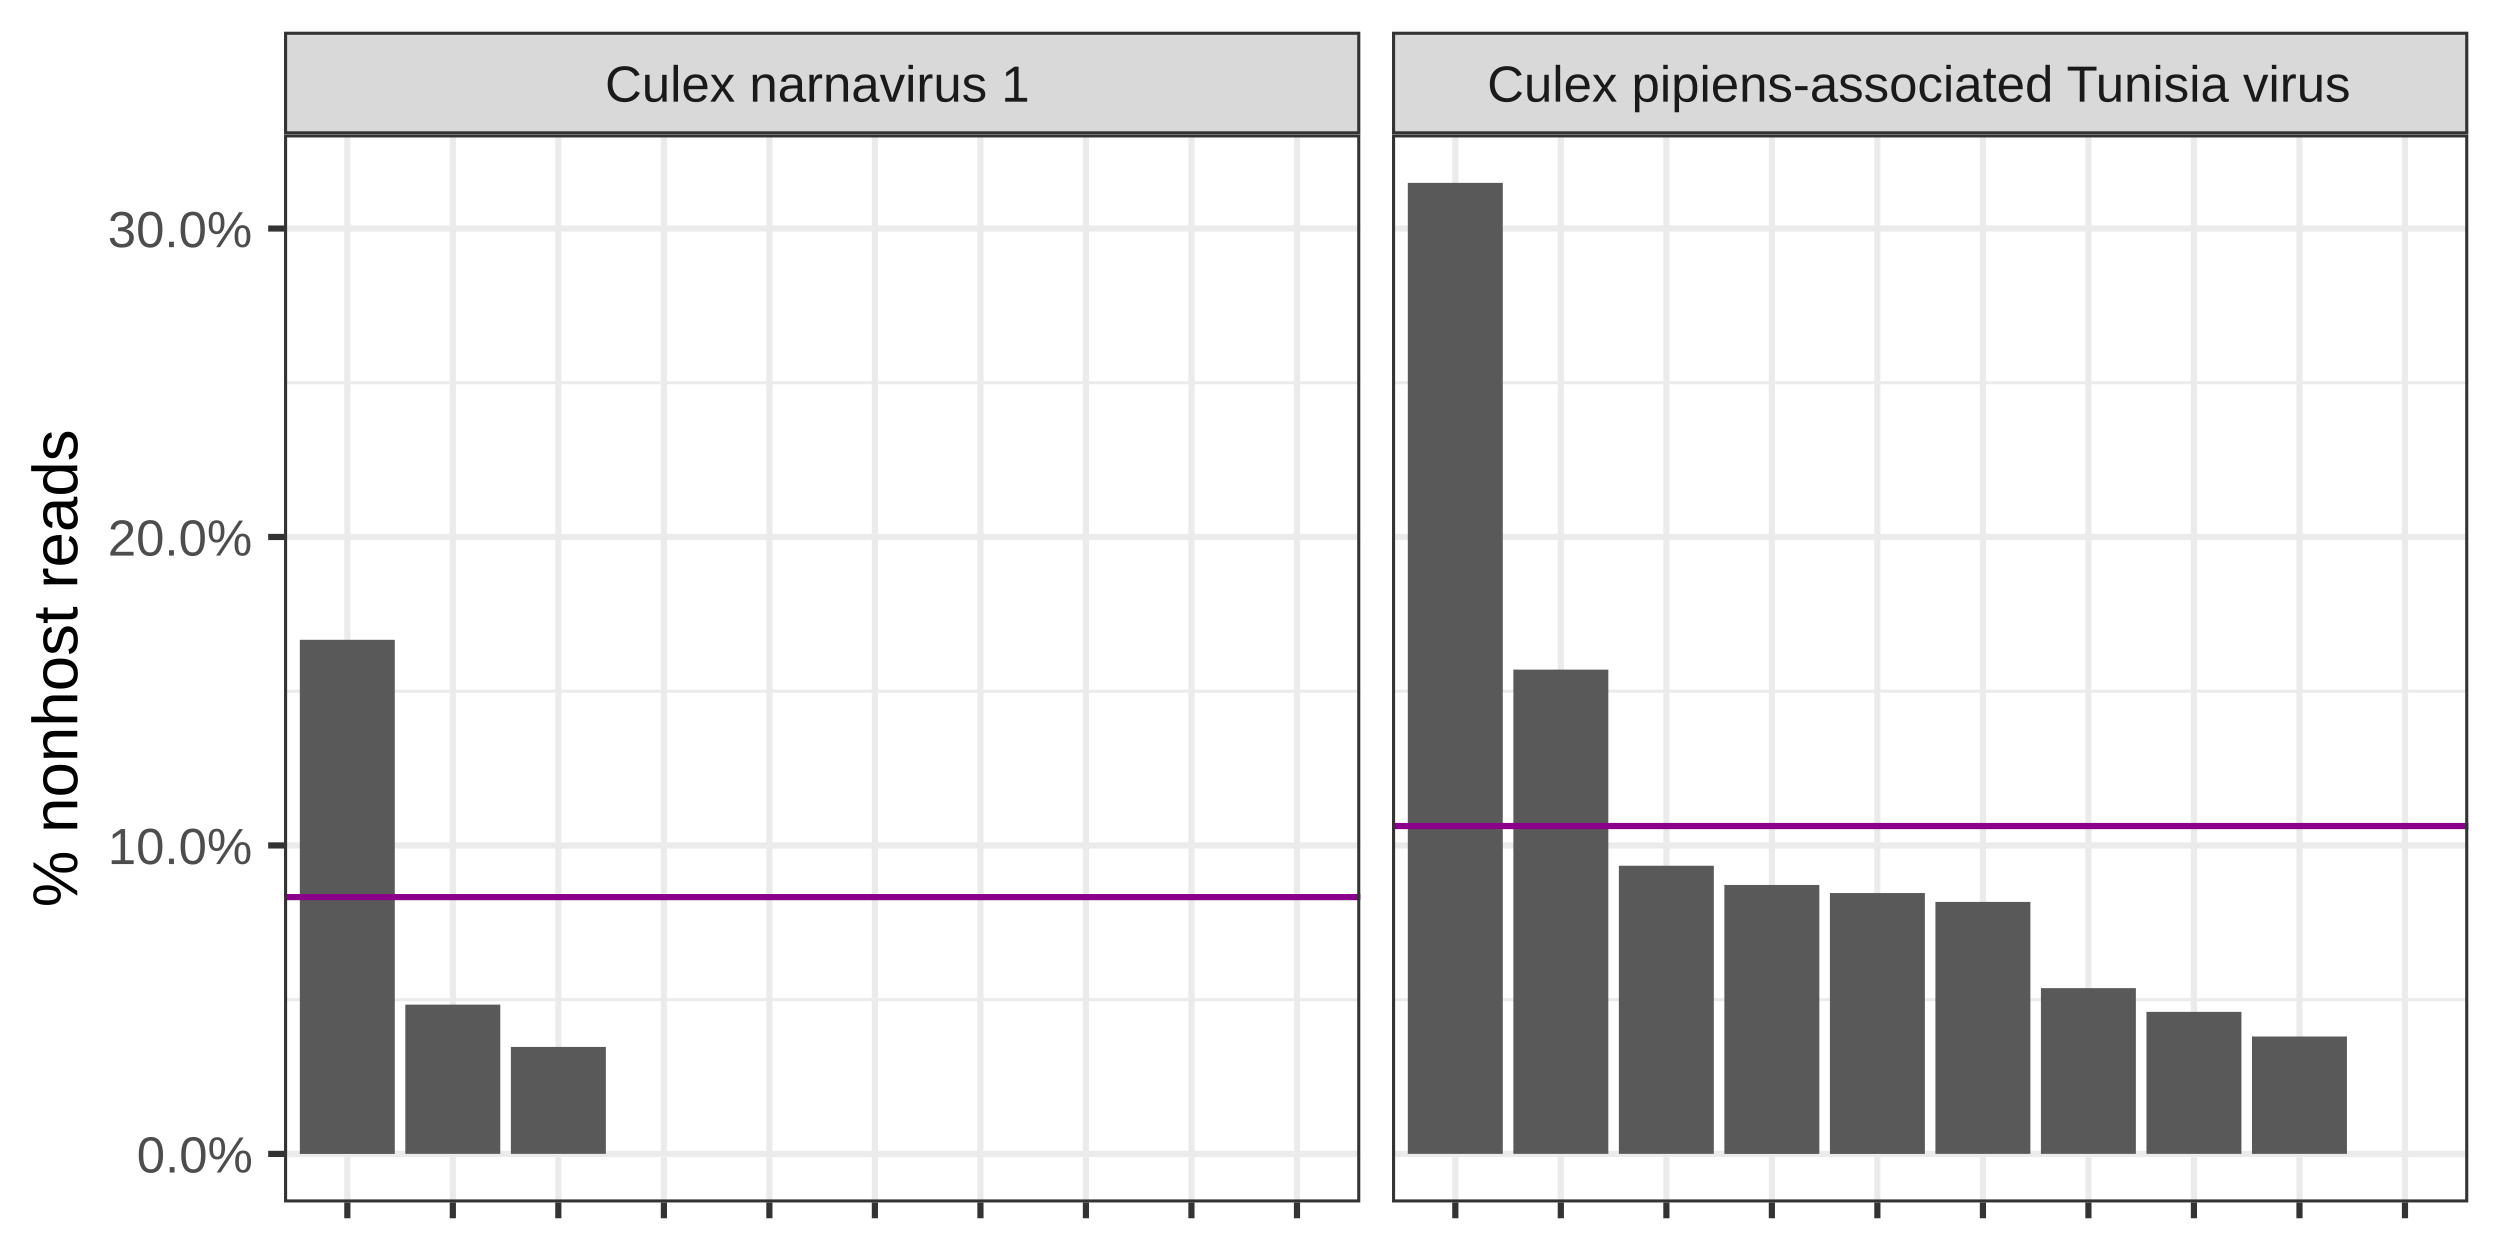
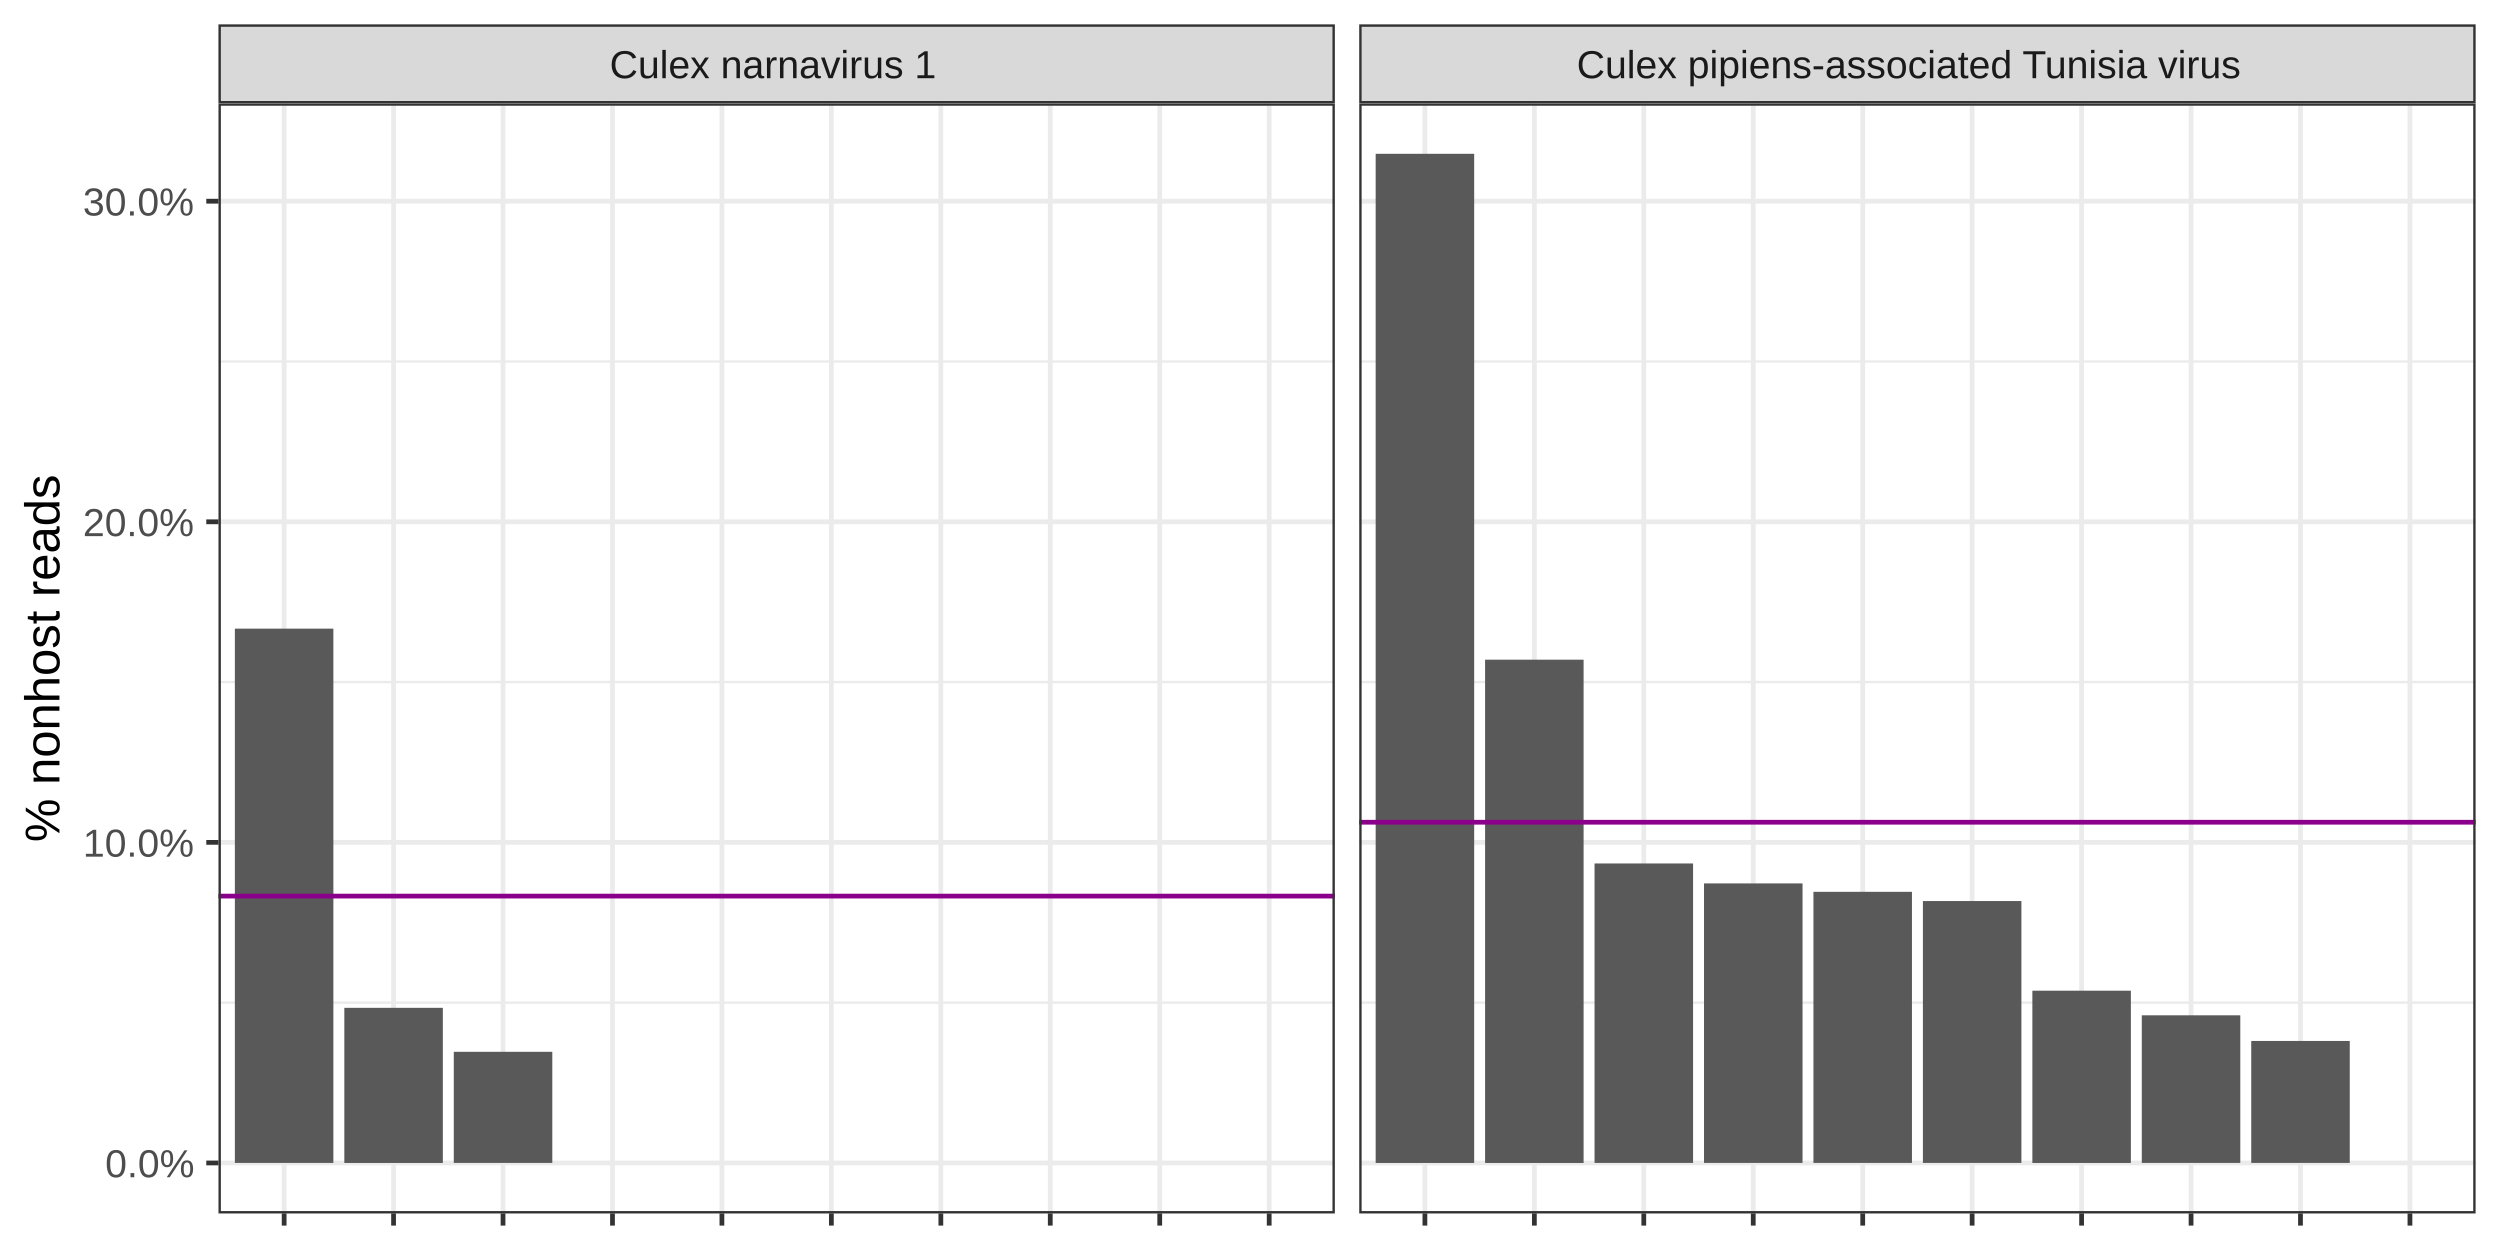
- <svg xmlns="http://www.w3.org/2000/svg" viewBox="0 0 432.00 216.00">
+ <svg xmlns="http://www.w3.org/2000/svg" viewBox="0 0 561.60 280.80">
  <defs>
    <style type="text/css">
    line, polyline, polygon, path, rect, circle {
      fill: none;
      stroke: #000000;
      stroke-linecap: round;
      stroke-linejoin: round;
      stroke-miterlimit: 10.00;
    }
  </style>
  </defs>
  <rect width="100%" height="100%" style="stroke: none; fill: #FFFFFF;" />
-   <rect x="0.00" y="0.00" width="432.00" height="216.00" style="stroke-width: 1.07; stroke: #FFFFFF; fill: #FFFFFF;" />
+   <rect x="0.00" y="0.00" width="561.60" height="280.80" style="stroke-width: 1.07; stroke: #FFFFFF; fill: #FFFFFF;" />
  <defs>
-     <clipPath id="cpNDkuMDh8MjM1LjA2fDIwNy43OHwyMy4yMg==">
-       <rect x="49.08" y="23.22" width="185.98" height="184.57" />
+     <clipPath id="cpNDkuMDh8Mjk5Ljg2fDI3Mi41OHwyMy4yMg==">
+       <rect x="49.08" y="23.22" width="250.78" height="249.37" />
    </clipPath>
  </defs>
-   <rect x="49.08" y="23.22" width="185.98" height="184.57" style="stroke-width: 1.07; stroke: none; fill: #FFFFFF;" clip-path="url(#cpNDkuMDh8MjM1LjA2fDIwNy43OHwyMy4yMg==)" />
-   <polyline points="49.08,172.74 235.06,172.74 " style="stroke-width: 0.53; stroke: #EBEBEB; stroke-linecap: butt;" clip-path="url(#cpNDkuMDh8MjM1LjA2fDIwNy43OHwyMy4yMg==)" />
-   <polyline points="49.08,119.44 235.06,119.44 " style="stroke-width: 0.53; stroke: #EBEBEB; stroke-linecap: butt;" clip-path="url(#cpNDkuMDh8MjM1LjA2fDIwNy43OHwyMy4yMg==)" />
-   <polyline points="49.08,66.14 235.06,66.14 " style="stroke-width: 0.53; stroke: #EBEBEB; stroke-linecap: butt;" clip-path="url(#cpNDkuMDh8MjM1LjA2fDIwNy43OHwyMy4yMg==)" />
-   <polyline points="49.08,199.39 235.06,199.39 " style="stroke-width: 1.07; stroke: #EBEBEB; stroke-linecap: butt;" clip-path="url(#cpNDkuMDh8MjM1LjA2fDIwNy43OHwyMy4yMg==)" />
-   <polyline points="49.08,146.09 235.06,146.09 " style="stroke-width: 1.07; stroke: #EBEBEB; stroke-linecap: butt;" clip-path="url(#cpNDkuMDh8MjM1LjA2fDIwNy43OHwyMy4yMg==)" />
-   <polyline points="49.08,92.79 235.06,92.79 " style="stroke-width: 1.07; stroke: #EBEBEB; stroke-linecap: butt;" clip-path="url(#cpNDkuMDh8MjM1LjA2fDIwNy43OHwyMy4yMg==)" />
-   <polyline points="49.08,39.49 235.06,39.49 " style="stroke-width: 1.07; stroke: #EBEBEB; stroke-linecap: butt;" clip-path="url(#cpNDkuMDh8MjM1LjA2fDIwNy43OHwyMy4yMg==)" />
-   <polyline points="60.02,207.78 60.02,23.22 " style="stroke-width: 1.07; stroke: #EBEBEB; stroke-linecap: butt;" clip-path="url(#cpNDkuMDh8MjM1LjA2fDIwNy43OHwyMy4yMg==)" />
-   <polyline points="78.25,207.78 78.25,23.22 " style="stroke-width: 1.07; stroke: #EBEBEB; stroke-linecap: butt;" clip-path="url(#cpNDkuMDh8MjM1LjA2fDIwNy43OHwyMy4yMg==)" />
-   <polyline points="96.48,207.78 96.48,23.22 " style="stroke-width: 1.07; stroke: #EBEBEB; stroke-linecap: butt;" clip-path="url(#cpNDkuMDh8MjM1LjA2fDIwNy43OHwyMy4yMg==)" />
-   <polyline points="114.72,207.78 114.72,23.22 " style="stroke-width: 1.07; stroke: #EBEBEB; stroke-linecap: butt;" clip-path="url(#cpNDkuMDh8MjM1LjA2fDIwNy43OHwyMy4yMg==)" />
-   <polyline points="132.95,207.78 132.95,23.22 " style="stroke-width: 1.07; stroke: #EBEBEB; stroke-linecap: butt;" clip-path="url(#cpNDkuMDh8MjM1LjA2fDIwNy43OHwyMy4yMg==)" />
-   <polyline points="151.18,207.78 151.18,23.22 " style="stroke-width: 1.07; stroke: #EBEBEB; stroke-linecap: butt;" clip-path="url(#cpNDkuMDh8MjM1LjA2fDIwNy43OHwyMy4yMg==)" />
-   <polyline points="169.42,207.78 169.42,23.22 " style="stroke-width: 1.07; stroke: #EBEBEB; stroke-linecap: butt;" clip-path="url(#cpNDkuMDh8MjM1LjA2fDIwNy43OHwyMy4yMg==)" />
-   <polyline points="187.65,207.78 187.65,23.22 " style="stroke-width: 1.07; stroke: #EBEBEB; stroke-linecap: butt;" clip-path="url(#cpNDkuMDh8MjM1LjA2fDIwNy43OHwyMy4yMg==)" />
-   <polyline points="205.88,207.78 205.88,23.22 " style="stroke-width: 1.07; stroke: #EBEBEB; stroke-linecap: butt;" clip-path="url(#cpNDkuMDh8MjM1LjA2fDIwNy43OHwyMy4yMg==)" />
-   <polyline points="224.12,207.78 224.12,23.22 " style="stroke-width: 1.07; stroke: #EBEBEB; stroke-linecap: butt;" clip-path="url(#cpNDkuMDh8MjM1LjA2fDIwNy43OHwyMy4yMg==)" />
-   <rect x="51.81" y="110.56" width="16.41" height="88.84" style="stroke-width: 1.07; stroke: none; stroke-linecap: butt; fill: #595959;" clip-path="url(#cpNDkuMDh8MjM1LjA2fDIwNy43OHwyMy4yMg==)" />
-   <rect x="70.04" y="173.60" width="16.41" height="25.79" style="stroke-width: 1.07; stroke: none; stroke-linecap: butt; fill: #595959;" clip-path="url(#cpNDkuMDh8MjM1LjA2fDIwNy43OHwyMy4yMg==)" />
-   <rect x="88.28" y="180.91" width="16.41" height="18.48" style="stroke-width: 1.07; stroke: none; stroke-linecap: butt; fill: #595959;" clip-path="url(#cpNDkuMDh8MjM1LjA2fDIwNy43OHwyMy4yMg==)" />
-   <rect x="106.51" y="199.39" width="16.41" height="0.00" style="stroke-width: 1.07; stroke: none; stroke-linecap: butt; fill: #595959;" clip-path="url(#cpNDkuMDh8MjM1LjA2fDIwNy43OHwyMy4yMg==)" />
-   <rect x="124.75" y="199.39" width="16.41" height="0.00" style="stroke-width: 1.07; stroke: none; stroke-linecap: butt; fill: #595959;" clip-path="url(#cpNDkuMDh8MjM1LjA2fDIwNy43OHwyMy4yMg==)" />
-   <rect x="142.98" y="199.39" width="16.41" height="0.00" style="stroke-width: 1.07; stroke: none; stroke-linecap: butt; fill: #595959;" clip-path="url(#cpNDkuMDh8MjM1LjA2fDIwNy43OHwyMy4yMg==)" />
-   <rect x="161.21" y="199.39" width="16.41" height="0.00" style="stroke-width: 1.07; stroke: none; stroke-linecap: butt; fill: #595959;" clip-path="url(#cpNDkuMDh8MjM1LjA2fDIwNy43OHwyMy4yMg==)" />
-   <rect x="179.45" y="199.39" width="16.41" height="0.00" style="stroke-width: 1.07; stroke: none; stroke-linecap: butt; fill: #595959;" clip-path="url(#cpNDkuMDh8MjM1LjA2fDIwNy43OHwyMy4yMg==)" />
-   <rect x="197.68" y="199.39" width="16.41" height="0.00" style="stroke-width: 1.07; stroke: none; stroke-linecap: butt; fill: #595959;" clip-path="url(#cpNDkuMDh8MjM1LjA2fDIwNy43OHwyMy4yMg==)" />
-   <rect x="215.91" y="199.39" width="16.41" height="0.00" style="stroke-width: 1.07; stroke: none; stroke-linecap: butt; fill: #595959;" clip-path="url(#cpNDkuMDh8MjM1LjA2fDIwNy43OHwyMy4yMg==)" />
-   <line x1="49.08" y1="155.02" x2="235.06" y2="155.02" style="stroke-width: 1.07; stroke: #8B008B; stroke-linecap: butt;" clip-path="url(#cpNDkuMDh8MjM1LjA2fDIwNy43OHwyMy4yMg==)" />
-   <rect x="49.08" y="23.22" width="185.98" height="184.57" style="stroke-width: 1.07; stroke: #333333;" clip-path="url(#cpNDkuMDh8MjM1LjA2fDIwNy43OHwyMy4yMg==)" />
+   <rect x="49.08" y="23.22" width="250.78" height="249.37" style="stroke-width: 1.07; stroke: none; fill: #FFFFFF;" clip-path="url(#cpNDkuMDh8Mjk5Ljg2fDI3Mi41OHwyMy4yMg==)" />
+   <polyline points="49.08,225.24 299.86,225.24 " style="stroke-width: 0.53; stroke: #EBEBEB; stroke-linecap: butt;" clip-path="url(#cpNDkuMDh8Mjk5Ljg2fDI3Mi41OHwyMy4yMg==)" />
+   <polyline points="49.08,153.22 299.86,153.22 " style="stroke-width: 0.53; stroke: #EBEBEB; stroke-linecap: butt;" clip-path="url(#cpNDkuMDh8Mjk5Ljg2fDI3Mi41OHwyMy4yMg==)" />
+   <polyline points="49.08,81.21 299.86,81.21 " style="stroke-width: 0.53; stroke: #EBEBEB; stroke-linecap: butt;" clip-path="url(#cpNDkuMDh8Mjk5Ljg2fDI3Mi41OHwyMy4yMg==)" />
+   <polyline points="49.08,261.25 299.86,261.25 " style="stroke-width: 1.07; stroke: #EBEBEB; stroke-linecap: butt;" clip-path="url(#cpNDkuMDh8Mjk5Ljg2fDI3Mi41OHwyMy4yMg==)" />
+   <polyline points="49.08,189.23 299.86,189.23 " style="stroke-width: 1.07; stroke: #EBEBEB; stroke-linecap: butt;" clip-path="url(#cpNDkuMDh8Mjk5Ljg2fDI3Mi41OHwyMy4yMg==)" />
+   <polyline points="49.08,117.22 299.86,117.22 " style="stroke-width: 1.07; stroke: #EBEBEB; stroke-linecap: butt;" clip-path="url(#cpNDkuMDh8Mjk5Ljg2fDI3Mi41OHwyMy4yMg==)" />
+   <polyline points="49.08,45.20 299.86,45.20 " style="stroke-width: 1.07; stroke: #EBEBEB; stroke-linecap: butt;" clip-path="url(#cpNDkuMDh8Mjk5Ljg2fDI3Mi41OHwyMy4yMg==)" />
+   <polyline points="63.83,272.58 63.83,23.22 " style="stroke-width: 1.07; stroke: #EBEBEB; stroke-linecap: butt;" clip-path="url(#cpNDkuMDh8Mjk5Ljg2fDI3Mi41OHwyMy4yMg==)" />
+   <polyline points="88.41,272.58 88.41,23.22 " style="stroke-width: 1.07; stroke: #EBEBEB; stroke-linecap: butt;" clip-path="url(#cpNDkuMDh8Mjk5Ljg2fDI3Mi41OHwyMy4yMg==)" />
+   <polyline points="113.00,272.58 113.00,23.22 " style="stroke-width: 1.07; stroke: #EBEBEB; stroke-linecap: butt;" clip-path="url(#cpNDkuMDh8Mjk5Ljg2fDI3Mi41OHwyMy4yMg==)" />
+   <polyline points="137.59,272.58 137.59,23.22 " style="stroke-width: 1.07; stroke: #EBEBEB; stroke-linecap: butt;" clip-path="url(#cpNDkuMDh8Mjk5Ljg2fDI3Mi41OHwyMy4yMg==)" />
+   <polyline points="162.17,272.58 162.17,23.22 " style="stroke-width: 1.07; stroke: #EBEBEB; stroke-linecap: butt;" clip-path="url(#cpNDkuMDh8Mjk5Ljg2fDI3Mi41OHwyMy4yMg==)" />
+   <polyline points="186.76,272.58 186.76,23.22 " style="stroke-width: 1.07; stroke: #EBEBEB; stroke-linecap: butt;" clip-path="url(#cpNDkuMDh8Mjk5Ljg2fDI3Mi41OHwyMy4yMg==)" />
+   <polyline points="211.35,272.58 211.35,23.22 " style="stroke-width: 1.07; stroke: #EBEBEB; stroke-linecap: butt;" clip-path="url(#cpNDkuMDh8Mjk5Ljg2fDI3Mi41OHwyMy4yMg==)" />
+   <polyline points="235.93,272.58 235.93,23.22 " style="stroke-width: 1.07; stroke: #EBEBEB; stroke-linecap: butt;" clip-path="url(#cpNDkuMDh8Mjk5Ljg2fDI3Mi41OHwyMy4yMg==)" />
+   <polyline points="260.52,272.58 260.52,23.22 " style="stroke-width: 1.07; stroke: #EBEBEB; stroke-linecap: butt;" clip-path="url(#cpNDkuMDh8Mjk5Ljg2fDI3Mi41OHwyMy4yMg==)" />
+   <polyline points="285.11,272.58 285.11,23.22 " style="stroke-width: 1.07; stroke: #EBEBEB; stroke-linecap: butt;" clip-path="url(#cpNDkuMDh8Mjk5Ljg2fDI3Mi41OHwyMy4yMg==)" />
+   <rect x="52.76" y="141.22" width="22.13" height="120.02" style="stroke-width: 1.07; stroke: none; stroke-linecap: butt; fill: #595959;" clip-path="url(#cpNDkuMDh8Mjk5Ljg2fDI3Mi41OHwyMy4yMg==)" />
+   <rect x="77.35" y="226.40" width="22.13" height="34.85" style="stroke-width: 1.07; stroke: none; stroke-linecap: butt; fill: #595959;" clip-path="url(#cpNDkuMDh8Mjk5Ljg2fDI3Mi41OHwyMy4yMg==)" />
+   <rect x="101.94" y="236.28" width="22.13" height="24.96" style="stroke-width: 1.07; stroke: none; stroke-linecap: butt; fill: #595959;" clip-path="url(#cpNDkuMDh8Mjk5Ljg2fDI3Mi41OHwyMy4yMg==)" />
+   <rect x="126.52" y="261.25" width="22.13" height="0.00" style="stroke-width: 1.07; stroke: none; stroke-linecap: butt; fill: #595959;" clip-path="url(#cpNDkuMDh8Mjk5Ljg2fDI3Mi41OHwyMy4yMg==)" />
+   <rect x="151.11" y="261.25" width="22.13" height="0.00" style="stroke-width: 1.07; stroke: none; stroke-linecap: butt; fill: #595959;" clip-path="url(#cpNDkuMDh8Mjk5Ljg2fDI3Mi41OHwyMy4yMg==)" />
+   <rect x="175.70" y="261.25" width="22.13" height="0.00" style="stroke-width: 1.07; stroke: none; stroke-linecap: butt; fill: #595959;" clip-path="url(#cpNDkuMDh8Mjk5Ljg2fDI3Mi41OHwyMy4yMg==)" />
+   <rect x="200.28" y="261.25" width="22.13" height="0.00" style="stroke-width: 1.07; stroke: none; stroke-linecap: butt; fill: #595959;" clip-path="url(#cpNDkuMDh8Mjk5Ljg2fDI3Mi41OHwyMy4yMg==)" />
+   <rect x="224.87" y="261.25" width="22.13" height="0.00" style="stroke-width: 1.07; stroke: none; stroke-linecap: butt; fill: #595959;" clip-path="url(#cpNDkuMDh8Mjk5Ljg2fDI3Mi41OHwyMy4yMg==)" />
+   <rect x="249.46" y="261.25" width="22.13" height="0.00" style="stroke-width: 1.07; stroke: none; stroke-linecap: butt; fill: #595959;" clip-path="url(#cpNDkuMDh8Mjk5Ljg2fDI3Mi41OHwyMy4yMg==)" />
+   <rect x="274.04" y="261.25" width="22.13" height="0.00" style="stroke-width: 1.07; stroke: none; stroke-linecap: butt; fill: #595959;" clip-path="url(#cpNDkuMDh8Mjk5Ljg2fDI3Mi41OHwyMy4yMg==)" />
+   <line x1="49.08" y1="201.30" x2="299.86" y2="201.30" style="stroke-width: 1.07; stroke: #8B008B; stroke-linecap: butt;" clip-path="url(#cpNDkuMDh8Mjk5Ljg2fDI3Mi41OHwyMy4yMg==)" />
+   <rect x="49.08" y="23.22" width="250.78" height="249.37" style="stroke-width: 1.07; stroke: #333333;" clip-path="url(#cpNDkuMDh8Mjk5Ljg2fDI3Mi41OHwyMy4yMg==)" />
  <defs>
-     <clipPath id="cpMC4wMHw0MzIuMDB8MjE2LjAwfDAuMDA=">
-       <rect x="0.00" y="0.00" width="432.00" height="216.00" />
+     <clipPath id="cpMC4wMHw1NjEuNjB8MjgwLjgwfDAuMDA=">
+       <rect x="0.00" y="0.00" width="561.60" height="280.80" />
    </clipPath>
  </defs>
  <defs>
-     <clipPath id="cpMjQwLjU0fDQyNi41MnwyMDcuNzh8MjMuMjI=">
-       <rect x="240.54" y="23.22" width="185.98" height="184.57" />
+     <clipPath id="cpMzA1LjM0fDU1Ni4xMnwyNzIuNTh8MjMuMjI=">
+       <rect x="305.34" y="23.22" width="250.78" height="249.37" />
    </clipPath>
  </defs>
-   <rect x="240.54" y="23.22" width="185.98" height="184.57" style="stroke-width: 1.07; stroke: none; fill: #FFFFFF;" clip-path="url(#cpMjQwLjU0fDQyNi41MnwyMDcuNzh8MjMuMjI=)" />
-   <polyline points="240.54,172.74 426.52,172.74 " style="stroke-width: 0.53; stroke: #EBEBEB; stroke-linecap: butt;" clip-path="url(#cpMjQwLjU0fDQyNi41MnwyMDcuNzh8MjMuMjI=)" />
-   <polyline points="240.54,119.44 426.52,119.44 " style="stroke-width: 0.53; stroke: #EBEBEB; stroke-linecap: butt;" clip-path="url(#cpMjQwLjU0fDQyNi41MnwyMDcuNzh8MjMuMjI=)" />
-   <polyline points="240.54,66.14 426.52,66.14 " style="stroke-width: 0.53; stroke: #EBEBEB; stroke-linecap: butt;" clip-path="url(#cpMjQwLjU0fDQyNi41MnwyMDcuNzh8MjMuMjI=)" />
-   <polyline points="240.54,199.39 426.52,199.39 " style="stroke-width: 1.07; stroke: #EBEBEB; stroke-linecap: butt;" clip-path="url(#cpMjQwLjU0fDQyNi41MnwyMDcuNzh8MjMuMjI=)" />
-   <polyline points="240.54,146.09 426.52,146.09 " style="stroke-width: 1.07; stroke: #EBEBEB; stroke-linecap: butt;" clip-path="url(#cpMjQwLjU0fDQyNi41MnwyMDcuNzh8MjMuMjI=)" />
-   <polyline points="240.54,92.79 426.52,92.79 " style="stroke-width: 1.07; stroke: #EBEBEB; stroke-linecap: butt;" clip-path="url(#cpMjQwLjU0fDQyNi41MnwyMDcuNzh8MjMuMjI=)" />
-   <polyline points="240.54,39.49 426.52,39.49 " style="stroke-width: 1.07; stroke: #EBEBEB; stroke-linecap: butt;" clip-path="url(#cpMjQwLjU0fDQyNi41MnwyMDcuNzh8MjMuMjI=)" />
-   <polyline points="251.48,207.78 251.48,23.22 " style="stroke-width: 1.07; stroke: #EBEBEB; stroke-linecap: butt;" clip-path="url(#cpMjQwLjU0fDQyNi41MnwyMDcuNzh8MjMuMjI=)" />
-   <polyline points="269.71,207.78 269.71,23.22 " style="stroke-width: 1.07; stroke: #EBEBEB; stroke-linecap: butt;" clip-path="url(#cpMjQwLjU0fDQyNi41MnwyMDcuNzh8MjMuMjI=)" />
-   <polyline points="287.95,207.78 287.95,23.22 " style="stroke-width: 1.07; stroke: #EBEBEB; stroke-linecap: butt;" clip-path="url(#cpMjQwLjU0fDQyNi41MnwyMDcuNzh8MjMuMjI=)" />
-   <polyline points="306.18,207.78 306.18,23.22 " style="stroke-width: 1.07; stroke: #EBEBEB; stroke-linecap: butt;" clip-path="url(#cpMjQwLjU0fDQyNi41MnwyMDcuNzh8MjMuMjI=)" />
-   <polyline points="324.41,207.78 324.41,23.22 " style="stroke-width: 1.07; stroke: #EBEBEB; stroke-linecap: butt;" clip-path="url(#cpMjQwLjU0fDQyNi41MnwyMDcuNzh8MjMuMjI=)" />
-   <polyline points="342.65,207.78 342.65,23.22 " style="stroke-width: 1.07; stroke: #EBEBEB; stroke-linecap: butt;" clip-path="url(#cpMjQwLjU0fDQyNi41MnwyMDcuNzh8MjMuMjI=)" />
-   <polyline points="360.88,207.78 360.88,23.22 " style="stroke-width: 1.07; stroke: #EBEBEB; stroke-linecap: butt;" clip-path="url(#cpMjQwLjU0fDQyNi41MnwyMDcuNzh8MjMuMjI=)" />
-   <polyline points="379.11,207.78 379.11,23.22 " style="stroke-width: 1.07; stroke: #EBEBEB; stroke-linecap: butt;" clip-path="url(#cpMjQwLjU0fDQyNi41MnwyMDcuNzh8MjMuMjI=)" />
-   <polyline points="397.35,207.78 397.35,23.22 " style="stroke-width: 1.07; stroke: #EBEBEB; stroke-linecap: butt;" clip-path="url(#cpMjQwLjU0fDQyNi41MnwyMDcuNzh8MjMuMjI=)" />
-   <polyline points="415.58,207.78 415.58,23.22 " style="stroke-width: 1.07; stroke: #EBEBEB; stroke-linecap: butt;" clip-path="url(#cpMjQwLjU0fDQyNi41MnwyMDcuNzh8MjMuMjI=)" />
-   <rect x="243.27" y="31.60" width="16.41" height="167.79" style="stroke-width: 1.07; stroke: none; stroke-linecap: butt; fill: #595959;" clip-path="url(#cpMjQwLjU0fDQyNi41MnwyMDcuNzh8MjMuMjI=)" />
-   <rect x="261.51" y="115.71" width="16.41" height="83.68" style="stroke-width: 1.07; stroke: none; stroke-linecap: butt; fill: #595959;" clip-path="url(#cpMjQwLjU0fDQyNi41MnwyMDcuNzh8MjMuMjI=)" />
-   <rect x="279.74" y="149.60" width="16.41" height="49.79" style="stroke-width: 1.07; stroke: none; stroke-linecap: butt; fill: #595959;" clip-path="url(#cpMjQwLjU0fDQyNi41MnwyMDcuNzh8MjMuMjI=)" />
-   <rect x="297.97" y="152.92" width="16.41" height="46.48" style="stroke-width: 1.07; stroke: none; stroke-linecap: butt; fill: #595959;" clip-path="url(#cpMjQwLjU0fDQyNi41MnwyMDcuNzh8MjMuMjI=)" />
-   <rect x="316.21" y="154.32" width="16.41" height="45.08" style="stroke-width: 1.07; stroke: none; stroke-linecap: butt; fill: #595959;" clip-path="url(#cpMjQwLjU0fDQyNi41MnwyMDcuNzh8MjMuMjI=)" />
-   <rect x="334.44" y="155.85" width="16.41" height="43.54" style="stroke-width: 1.07; stroke: none; stroke-linecap: butt; fill: #595959;" clip-path="url(#cpMjQwLjU0fDQyNi41MnwyMDcuNzh8MjMuMjI=)" />
-   <rect x="352.67" y="170.75" width="16.41" height="28.64" style="stroke-width: 1.07; stroke: none; stroke-linecap: butt; fill: #595959;" clip-path="url(#cpMjQwLjU0fDQyNi41MnwyMDcuNzh8MjMuMjI=)" />
-   <rect x="370.91" y="174.85" width="16.41" height="24.54" style="stroke-width: 1.07; stroke: none; stroke-linecap: butt; fill: #595959;" clip-path="url(#cpMjQwLjU0fDQyNi41MnwyMDcuNzh8MjMuMjI=)" />
-   <rect x="389.14" y="179.11" width="16.41" height="20.28" style="stroke-width: 1.07; stroke: none; stroke-linecap: butt; fill: #595959;" clip-path="url(#cpMjQwLjU0fDQyNi41MnwyMDcuNzh8MjMuMjI=)" />
-   <rect x="407.38" y="199.39" width="16.41" height="0.00" style="stroke-width: 1.07; stroke: none; stroke-linecap: butt; fill: #595959;" clip-path="url(#cpMjQwLjU0fDQyNi41MnwyMDcuNzh8MjMuMjI=)" />
-   <line x1="240.54" y1="142.74" x2="426.52" y2="142.74" style="stroke-width: 1.07; stroke: #8B008B; stroke-linecap: butt;" clip-path="url(#cpMjQwLjU0fDQyNi41MnwyMDcuNzh8MjMuMjI=)" />
-   <rect x="240.54" y="23.22" width="185.98" height="184.57" style="stroke-width: 1.07; stroke: #333333;" clip-path="url(#cpMjQwLjU0fDQyNi41MnwyMDcuNzh8MjMuMjI=)" />
+   <rect x="305.34" y="23.22" width="250.78" height="249.37" style="stroke-width: 1.07; stroke: none; fill: #FFFFFF;" clip-path="url(#cpMzA1LjM0fDU1Ni4xMnwyNzIuNTh8MjMuMjI=)" />
+   <polyline points="305.34,225.24 556.12,225.24 " style="stroke-width: 0.53; stroke: #EBEBEB; stroke-linecap: butt;" clip-path="url(#cpMzA1LjM0fDU1Ni4xMnwyNzIuNTh8MjMuMjI=)" />
+   <polyline points="305.34,153.22 556.12,153.22 " style="stroke-width: 0.53; stroke: #EBEBEB; stroke-linecap: butt;" clip-path="url(#cpMzA1LjM0fDU1Ni4xMnwyNzIuNTh8MjMuMjI=)" />
+   <polyline points="305.34,81.21 556.12,81.21 " style="stroke-width: 0.53; stroke: #EBEBEB; stroke-linecap: butt;" clip-path="url(#cpMzA1LjM0fDU1Ni4xMnwyNzIuNTh8MjMuMjI=)" />
+   <polyline points="305.34,261.25 556.12,261.25 " style="stroke-width: 1.07; stroke: #EBEBEB; stroke-linecap: butt;" clip-path="url(#cpMzA1LjM0fDU1Ni4xMnwyNzIuNTh8MjMuMjI=)" />
+   <polyline points="305.34,189.23 556.12,189.23 " style="stroke-width: 1.07; stroke: #EBEBEB; stroke-linecap: butt;" clip-path="url(#cpMzA1LjM0fDU1Ni4xMnwyNzIuNTh8MjMuMjI=)" />
+   <polyline points="305.34,117.22 556.12,117.22 " style="stroke-width: 1.07; stroke: #EBEBEB; stroke-linecap: butt;" clip-path="url(#cpMzA1LjM0fDU1Ni4xMnwyNzIuNTh8MjMuMjI=)" />
+   <polyline points="305.34,45.20 556.12,45.20 " style="stroke-width: 1.07; stroke: #EBEBEB; stroke-linecap: butt;" clip-path="url(#cpMzA1LjM0fDU1Ni4xMnwyNzIuNTh8MjMuMjI=)" />
+   <polyline points="320.09,272.58 320.09,23.22 " style="stroke-width: 1.07; stroke: #EBEBEB; stroke-linecap: butt;" clip-path="url(#cpMzA1LjM0fDU1Ni4xMnwyNzIuNTh8MjMuMjI=)" />
+   <polyline points="344.68,272.58 344.68,23.22 " style="stroke-width: 1.07; stroke: #EBEBEB; stroke-linecap: butt;" clip-path="url(#cpMzA1LjM0fDU1Ni4xMnwyNzIuNTh8MjMuMjI=)" />
+   <polyline points="369.26,272.58 369.26,23.22 " style="stroke-width: 1.07; stroke: #EBEBEB; stroke-linecap: butt;" clip-path="url(#cpMzA1LjM0fDU1Ni4xMnwyNzIuNTh8MjMuMjI=)" />
+   <polyline points="393.85,272.58 393.85,23.22 " style="stroke-width: 1.07; stroke: #EBEBEB; stroke-linecap: butt;" clip-path="url(#cpMzA1LjM0fDU1Ni4xMnwyNzIuNTh8MjMuMjI=)" />
+   <polyline points="418.44,272.58 418.44,23.22 " style="stroke-width: 1.07; stroke: #EBEBEB; stroke-linecap: butt;" clip-path="url(#cpMzA1LjM0fDU1Ni4xMnwyNzIuNTh8MjMuMjI=)" />
+   <polyline points="443.02,272.58 443.02,23.22 " style="stroke-width: 1.07; stroke: #EBEBEB; stroke-linecap: butt;" clip-path="url(#cpMzA1LjM0fDU1Ni4xMnwyNzIuNTh8MjMuMjI=)" />
+   <polyline points="467.61,272.58 467.61,23.22 " style="stroke-width: 1.07; stroke: #EBEBEB; stroke-linecap: butt;" clip-path="url(#cpMzA1LjM0fDU1Ni4xMnwyNzIuNTh8MjMuMjI=)" />
+   <polyline points="492.20,272.58 492.20,23.22 " style="stroke-width: 1.07; stroke: #EBEBEB; stroke-linecap: butt;" clip-path="url(#cpMzA1LjM0fDU1Ni4xMnwyNzIuNTh8MjMuMjI=)" />
+   <polyline points="516.78,272.58 516.78,23.22 " style="stroke-width: 1.07; stroke: #EBEBEB; stroke-linecap: butt;" clip-path="url(#cpMzA1LjM0fDU1Ni4xMnwyNzIuNTh8MjMuMjI=)" />
+   <polyline points="541.37,272.58 541.37,23.22 " style="stroke-width: 1.07; stroke: #EBEBEB; stroke-linecap: butt;" clip-path="url(#cpMzA1LjM0fDU1Ni4xMnwyNzIuNTh8MjMuMjI=)" />
+   <rect x="309.03" y="34.55" width="22.13" height="226.70" style="stroke-width: 1.07; stroke: none; stroke-linecap: butt; fill: #595959;" clip-path="url(#cpMzA1LjM0fDU1Ni4xMnwyNzIuNTh8MjMuMjI=)" />
+   <rect x="333.61" y="148.19" width="22.13" height="113.06" style="stroke-width: 1.07; stroke: none; stroke-linecap: butt; fill: #595959;" clip-path="url(#cpMzA1LjM0fDU1Ni4xMnwyNzIuNTh8MjMuMjI=)" />
+   <rect x="358.20" y="193.97" width="22.13" height="67.27" style="stroke-width: 1.07; stroke: none; stroke-linecap: butt; fill: #595959;" clip-path="url(#cpMzA1LjM0fDU1Ni4xMnwyNzIuNTh8MjMuMjI=)" />
+   <rect x="382.79" y="198.45" width="22.13" height="62.79" style="stroke-width: 1.07; stroke: none; stroke-linecap: butt; fill: #595959;" clip-path="url(#cpMzA1LjM0fDU1Ni4xMnwyNzIuNTh8MjMuMjI=)" />
+   <rect x="407.37" y="200.34" width="22.13" height="60.90" style="stroke-width: 1.07; stroke: none; stroke-linecap: butt; fill: #595959;" clip-path="url(#cpMzA1LjM0fDU1Ni4xMnwyNzIuNTh8MjMuMjI=)" />
+   <rect x="431.96" y="202.41" width="22.13" height="58.83" style="stroke-width: 1.07; stroke: none; stroke-linecap: butt; fill: #595959;" clip-path="url(#cpMzA1LjM0fDU1Ni4xMnwyNzIuNTh8MjMuMjI=)" />
+   <rect x="456.55" y="222.55" width="22.13" height="38.70" style="stroke-width: 1.07; stroke: none; stroke-linecap: butt; fill: #595959;" clip-path="url(#cpMzA1LjM0fDU1Ni4xMnwyNzIuNTh8MjMuMjI=)" />
+   <rect x="481.13" y="228.08" width="22.13" height="33.16" style="stroke-width: 1.07; stroke: none; stroke-linecap: butt; fill: #595959;" clip-path="url(#cpMzA1LjM0fDU1Ni4xMnwyNzIuNTh8MjMuMjI=)" />
+   <rect x="505.72" y="233.84" width="22.13" height="27.40" style="stroke-width: 1.07; stroke: none; stroke-linecap: butt; fill: #595959;" clip-path="url(#cpMzA1LjM0fDU1Ni4xMnwyNzIuNTh8MjMuMjI=)" />
+   <rect x="530.30" y="261.25" width="22.13" height="0.00" style="stroke-width: 1.07; stroke: none; stroke-linecap: butt; fill: #595959;" clip-path="url(#cpMzA1LjM0fDU1Ni4xMnwyNzIuNTh8MjMuMjI=)" />
+   <line x1="305.34" y1="184.71" x2="556.12" y2="184.71" style="stroke-width: 1.07; stroke: #8B008B; stroke-linecap: butt;" clip-path="url(#cpMzA1LjM0fDU1Ni4xMnwyNzIuNTh8MjMuMjI=)" />
+   <rect x="305.34" y="23.22" width="250.78" height="249.37" style="stroke-width: 1.07; stroke: #333333;" clip-path="url(#cpMzA1LjM0fDU1Ni4xMnwyNzIuNTh8MjMuMjI=)" />
  <defs>
-     <clipPath id="cpMC4wMHw0MzIuMDB8MjE2LjAwfDAuMDA=">
-       <rect x="0.00" y="0.00" width="432.00" height="216.00" />
+     <clipPath id="cpMC4wMHw1NjEuNjB8MjgwLjgwfDAuMDA=">
+       <rect x="0.00" y="0.00" width="561.60" height="280.80" />
    </clipPath>
  </defs>
  <defs>
-     <clipPath id="cpNDkuMDh8MjM1LjA2fDIzLjIyfDUuNDg=">
-       <rect x="49.08" y="5.48" width="185.98" height="17.74" />
+     <clipPath id="cpNDkuMDh8Mjk5Ljg2fDIzLjIyfDUuNDg=">
+       <rect x="49.08" y="5.48" width="250.78" height="17.74" />
    </clipPath>
  </defs>
-   <rect x="49.08" y="5.48" width="185.98" height="17.74" style="stroke-width: 1.07; stroke: #333333; fill: #D9D9D9;" clip-path="url(#cpNDkuMDh8MjM1LjA2fDIzLjIyfDUuNDg=)" />
-   <g clip-path="url(#cpNDkuMDh8MjM1LjA2fDIzLjIyfDUuNDg=)">
-     <text x="104.55" y="17.57" style="font-size: 8.80px; fill: #1A1A1A; font-family: Arial;" textLength="75.04px" lengthAdjust="spacingAndGlyphs">Culex narnavirus 1</text>
+   <rect x="49.08" y="5.48" width="250.78" height="17.74" style="stroke-width: 1.07; stroke: #333333; fill: #D9D9D9;" clip-path="url(#cpNDkuMDh8Mjk5Ljg2fDIzLjIyfDUuNDg=)" />
+   <g clip-path="url(#cpNDkuMDh8Mjk5Ljg2fDIzLjIyfDUuNDg=)">
+     <text x="136.95" y="17.57" style="font-size: 8.80px; fill: #1A1A1A; font-family: Arial;" textLength="75.04px" lengthAdjust="spacingAndGlyphs">Culex narnavirus 1</text>
  </g>
  <defs>
-     <clipPath id="cpMC4wMHw0MzIuMDB8MjE2LjAwfDAuMDA=">
-       <rect x="0.00" y="0.00" width="432.00" height="216.00" />
+     <clipPath id="cpMC4wMHw1NjEuNjB8MjgwLjgwfDAuMDA=">
+       <rect x="0.00" y="0.00" width="561.60" height="280.80" />
    </clipPath>
  </defs>
  <defs>
-     <clipPath id="cpMjQwLjU0fDQyNi41MnwyMy4yMnw1LjQ4">
-       <rect x="240.54" y="5.48" width="185.98" height="17.74" />
+     <clipPath id="cpMzA1LjM0fDU1Ni4xMnwyMy4yMnw1LjQ4">
+       <rect x="305.34" y="5.48" width="250.78" height="17.74" />
    </clipPath>
  </defs>
-   <rect x="240.54" y="5.48" width="185.98" height="17.74" style="stroke-width: 1.07; stroke: #333333; fill: #D9D9D9;" clip-path="url(#cpMjQwLjU0fDQyNi41MnwyMy4yMnw1LjQ4)" />
-   <g clip-path="url(#cpMjQwLjU0fDQyNi41MnwyMy4yMnw1LjQ4)">
-     <text x="256.99" y="17.57" style="font-size: 8.80px; fill: #1A1A1A; font-family: Arial;" textLength="153.07px" lengthAdjust="spacingAndGlyphs">Culex pipiens-associated Tunisia virus</text>
+   <rect x="305.34" y="5.48" width="250.78" height="17.74" style="stroke-width: 1.07; stroke: #333333; fill: #D9D9D9;" clip-path="url(#cpMzA1LjM0fDU1Ni4xMnwyMy4yMnw1LjQ4)" />
+   <g clip-path="url(#cpMzA1LjM0fDU1Ni4xMnwyMy4yMnw1LjQ4)">
+     <text x="354.19" y="17.57" style="font-size: 8.80px; fill: #1A1A1A; font-family: Arial;" textLength="153.07px" lengthAdjust="spacingAndGlyphs">Culex pipiens-associated Tunisia virus</text>
  </g>
  <defs>
-     <clipPath id="cpMC4wMHw0MzIuMDB8MjE2LjAwfDAuMDA=">
-       <rect x="0.00" y="0.00" width="432.00" height="216.00" />
+     <clipPath id="cpMC4wMHw1NjEuNjB8MjgwLjgwfDAuMDA=">
+       <rect x="0.00" y="0.00" width="561.60" height="280.80" />
    </clipPath>
  </defs>
-   <polyline points="60.02,210.52 60.02,207.78 " style="stroke-width: 1.07; stroke: #333333; stroke-linecap: butt;" clip-path="url(#cpMC4wMHw0MzIuMDB8MjE2LjAwfDAuMDA=)" />
-   <polyline points="78.25,210.52 78.25,207.78 " style="stroke-width: 1.07; stroke: #333333; stroke-linecap: butt;" clip-path="url(#cpMC4wMHw0MzIuMDB8MjE2LjAwfDAuMDA=)" />
-   <polyline points="96.48,210.52 96.48,207.78 " style="stroke-width: 1.07; stroke: #333333; stroke-linecap: butt;" clip-path="url(#cpMC4wMHw0MzIuMDB8MjE2LjAwfDAuMDA=)" />
-   <polyline points="114.72,210.52 114.72,207.78 " style="stroke-width: 1.07; stroke: #333333; stroke-linecap: butt;" clip-path="url(#cpMC4wMHw0MzIuMDB8MjE2LjAwfDAuMDA=)" />
-   <polyline points="132.95,210.52 132.95,207.78 " style="stroke-width: 1.07; stroke: #333333; stroke-linecap: butt;" clip-path="url(#cpMC4wMHw0MzIuMDB8MjE2LjAwfDAuMDA=)" />
-   <polyline points="151.18,210.52 151.18,207.78 " style="stroke-width: 1.07; stroke: #333333; stroke-linecap: butt;" clip-path="url(#cpMC4wMHw0MzIuMDB8MjE2LjAwfDAuMDA=)" />
-   <polyline points="169.42,210.52 169.42,207.78 " style="stroke-width: 1.07; stroke: #333333; stroke-linecap: butt;" clip-path="url(#cpMC4wMHw0MzIuMDB8MjE2LjAwfDAuMDA=)" />
-   <polyline points="187.65,210.52 187.65,207.78 " style="stroke-width: 1.07; stroke: #333333; stroke-linecap: butt;" clip-path="url(#cpMC4wMHw0MzIuMDB8MjE2LjAwfDAuMDA=)" />
-   <polyline points="205.88,210.52 205.88,207.78 " style="stroke-width: 1.07; stroke: #333333; stroke-linecap: butt;" clip-path="url(#cpMC4wMHw0MzIuMDB8MjE2LjAwfDAuMDA=)" />
-   <polyline points="224.12,210.52 224.12,207.78 " style="stroke-width: 1.07; stroke: #333333; stroke-linecap: butt;" clip-path="url(#cpMC4wMHw0MzIuMDB8MjE2LjAwfDAuMDA=)" />
-   <polyline points="251.48,210.52 251.48,207.78 " style="stroke-width: 1.07; stroke: #333333; stroke-linecap: butt;" clip-path="url(#cpMC4wMHw0MzIuMDB8MjE2LjAwfDAuMDA=)" />
-   <polyline points="269.71,210.52 269.71,207.78 " style="stroke-width: 1.07; stroke: #333333; stroke-linecap: butt;" clip-path="url(#cpMC4wMHw0MzIuMDB8MjE2LjAwfDAuMDA=)" />
-   <polyline points="287.95,210.52 287.95,207.78 " style="stroke-width: 1.07; stroke: #333333; stroke-linecap: butt;" clip-path="url(#cpMC4wMHw0MzIuMDB8MjE2LjAwfDAuMDA=)" />
-   <polyline points="306.18,210.52 306.18,207.78 " style="stroke-width: 1.07; stroke: #333333; stroke-linecap: butt;" clip-path="url(#cpMC4wMHw0MzIuMDB8MjE2LjAwfDAuMDA=)" />
-   <polyline points="324.41,210.52 324.41,207.78 " style="stroke-width: 1.07; stroke: #333333; stroke-linecap: butt;" clip-path="url(#cpMC4wMHw0MzIuMDB8MjE2LjAwfDAuMDA=)" />
-   <polyline points="342.65,210.52 342.65,207.78 " style="stroke-width: 1.07; stroke: #333333; stroke-linecap: butt;" clip-path="url(#cpMC4wMHw0MzIuMDB8MjE2LjAwfDAuMDA=)" />
-   <polyline points="360.88,210.52 360.88,207.78 " style="stroke-width: 1.07; stroke: #333333; stroke-linecap: butt;" clip-path="url(#cpMC4wMHw0MzIuMDB8MjE2LjAwfDAuMDA=)" />
-   <polyline points="379.11,210.52 379.11,207.78 " style="stroke-width: 1.07; stroke: #333333; stroke-linecap: butt;" clip-path="url(#cpMC4wMHw0MzIuMDB8MjE2LjAwfDAuMDA=)" />
-   <polyline points="397.35,210.52 397.35,207.78 " style="stroke-width: 1.07; stroke: #333333; stroke-linecap: butt;" clip-path="url(#cpMC4wMHw0MzIuMDB8MjE2LjAwfDAuMDA=)" />
-   <polyline points="415.58,210.52 415.58,207.78 " style="stroke-width: 1.07; stroke: #333333; stroke-linecap: butt;" clip-path="url(#cpMC4wMHw0MzIuMDB8MjE2LjAwfDAuMDA=)" />
-   <g clip-path="url(#cpMC4wMHw0MzIuMDB8MjE2LjAwfDAuMDA=)">
-     <text x="23.63" y="202.61" style="font-size: 8.80px; fill: #4D4D4D; font-family: Arial;" textLength="20.51px" lengthAdjust="spacingAndGlyphs">0.0%</text>
+   <polyline points="63.83,275.32 63.83,272.58 " style="stroke-width: 1.07; stroke: #333333; stroke-linecap: butt;" clip-path="url(#cpMC4wMHw1NjEuNjB8MjgwLjgwfDAuMDA=)" />
+   <polyline points="88.41,275.32 88.41,272.58 " style="stroke-width: 1.07; stroke: #333333; stroke-linecap: butt;" clip-path="url(#cpMC4wMHw1NjEuNjB8MjgwLjgwfDAuMDA=)" />
+   <polyline points="113.00,275.32 113.00,272.58 " style="stroke-width: 1.07; stroke: #333333; stroke-linecap: butt;" clip-path="url(#cpMC4wMHw1NjEuNjB8MjgwLjgwfDAuMDA=)" />
+   <polyline points="137.59,275.32 137.59,272.58 " style="stroke-width: 1.07; stroke: #333333; stroke-linecap: butt;" clip-path="url(#cpMC4wMHw1NjEuNjB8MjgwLjgwfDAuMDA=)" />
+   <polyline points="162.17,275.32 162.17,272.58 " style="stroke-width: 1.07; stroke: #333333; stroke-linecap: butt;" clip-path="url(#cpMC4wMHw1NjEuNjB8MjgwLjgwfDAuMDA=)" />
+   <polyline points="186.76,275.32 186.76,272.58 " style="stroke-width: 1.07; stroke: #333333; stroke-linecap: butt;" clip-path="url(#cpMC4wMHw1NjEuNjB8MjgwLjgwfDAuMDA=)" />
+   <polyline points="211.35,275.32 211.35,272.58 " style="stroke-width: 1.07; stroke: #333333; stroke-linecap: butt;" clip-path="url(#cpMC4wMHw1NjEuNjB8MjgwLjgwfDAuMDA=)" />
+   <polyline points="235.93,275.32 235.93,272.58 " style="stroke-width: 1.07; stroke: #333333; stroke-linecap: butt;" clip-path="url(#cpMC4wMHw1NjEuNjB8MjgwLjgwfDAuMDA=)" />
+   <polyline points="260.52,275.32 260.52,272.58 " style="stroke-width: 1.07; stroke: #333333; stroke-linecap: butt;" clip-path="url(#cpMC4wMHw1NjEuNjB8MjgwLjgwfDAuMDA=)" />
+   <polyline points="285.11,275.32 285.11,272.58 " style="stroke-width: 1.07; stroke: #333333; stroke-linecap: butt;" clip-path="url(#cpMC4wMHw1NjEuNjB8MjgwLjgwfDAuMDA=)" />
+   <polyline points="320.09,275.32 320.09,272.58 " style="stroke-width: 1.07; stroke: #333333; stroke-linecap: butt;" clip-path="url(#cpMC4wMHw1NjEuNjB8MjgwLjgwfDAuMDA=)" />
+   <polyline points="344.68,275.32 344.68,272.58 " style="stroke-width: 1.07; stroke: #333333; stroke-linecap: butt;" clip-path="url(#cpMC4wMHw1NjEuNjB8MjgwLjgwfDAuMDA=)" />
+   <polyline points="369.26,275.32 369.26,272.58 " style="stroke-width: 1.07; stroke: #333333; stroke-linecap: butt;" clip-path="url(#cpMC4wMHw1NjEuNjB8MjgwLjgwfDAuMDA=)" />
+   <polyline points="393.85,275.32 393.85,272.58 " style="stroke-width: 1.07; stroke: #333333; stroke-linecap: butt;" clip-path="url(#cpMC4wMHw1NjEuNjB8MjgwLjgwfDAuMDA=)" />
+   <polyline points="418.44,275.32 418.44,272.58 " style="stroke-width: 1.07; stroke: #333333; stroke-linecap: butt;" clip-path="url(#cpMC4wMHw1NjEuNjB8MjgwLjgwfDAuMDA=)" />
+   <polyline points="443.02,275.32 443.02,272.58 " style="stroke-width: 1.07; stroke: #333333; stroke-linecap: butt;" clip-path="url(#cpMC4wMHw1NjEuNjB8MjgwLjgwfDAuMDA=)" />
+   <polyline points="467.61,275.32 467.61,272.58 " style="stroke-width: 1.07; stroke: #333333; stroke-linecap: butt;" clip-path="url(#cpMC4wMHw1NjEuNjB8MjgwLjgwfDAuMDA=)" />
+   <polyline points="492.20,275.32 492.20,272.58 " style="stroke-width: 1.07; stroke: #333333; stroke-linecap: butt;" clip-path="url(#cpMC4wMHw1NjEuNjB8MjgwLjgwfDAuMDA=)" />
+   <polyline points="516.78,275.32 516.78,272.58 " style="stroke-width: 1.07; stroke: #333333; stroke-linecap: butt;" clip-path="url(#cpMC4wMHw1NjEuNjB8MjgwLjgwfDAuMDA=)" />
+   <polyline points="541.37,275.32 541.37,272.58 " style="stroke-width: 1.07; stroke: #333333; stroke-linecap: butt;" clip-path="url(#cpMC4wMHw1NjEuNjB8MjgwLjgwfDAuMDA=)" />
+   <g clip-path="url(#cpMC4wMHw1NjEuNjB8MjgwLjgwfDAuMDA=)">
+     <text x="23.63" y="264.46" style="font-size: 8.80px; fill: #4D4D4D; font-family: Arial;" textLength="20.51px" lengthAdjust="spacingAndGlyphs">0.0%</text>
  </g>
-   <g clip-path="url(#cpMC4wMHw0MzIuMDB8MjE2LjAwfDAuMDA=)">
-     <text x="18.63" y="149.31" style="font-size: 8.80px; fill: #4D4D4D; font-family: Arial;" textLength="25.52px" lengthAdjust="spacingAndGlyphs">10.0%</text>
+   <g clip-path="url(#cpMC4wMHw1NjEuNjB8MjgwLjgwfDAuMDA=)">
+     <text x="18.63" y="192.45" style="font-size: 8.80px; fill: #4D4D4D; font-family: Arial;" textLength="25.52px" lengthAdjust="spacingAndGlyphs">10.0%</text>
  </g>
-   <g clip-path="url(#cpMC4wMHw0MzIuMDB8MjE2LjAwfDAuMDA=)">
-     <text x="18.63" y="96.01" style="font-size: 8.80px; fill: #4D4D4D; font-family: Arial;" textLength="25.52px" lengthAdjust="spacingAndGlyphs">20.0%</text>
+   <g clip-path="url(#cpMC4wMHw1NjEuNjB8MjgwLjgwfDAuMDA=)">
+     <text x="18.63" y="120.44" style="font-size: 8.80px; fill: #4D4D4D; font-family: Arial;" textLength="25.52px" lengthAdjust="spacingAndGlyphs">20.0%</text>
  </g>
-   <g clip-path="url(#cpMC4wMHw0MzIuMDB8MjE2LjAwfDAuMDA=)">
-     <text x="18.63" y="42.71" style="font-size: 8.80px; fill: #4D4D4D; font-family: Arial;" textLength="25.52px" lengthAdjust="spacingAndGlyphs">30.0%</text>
+   <g clip-path="url(#cpMC4wMHw1NjEuNjB8MjgwLjgwfDAuMDA=)">
+     <text x="18.63" y="48.42" style="font-size: 8.80px; fill: #4D4D4D; font-family: Arial;" textLength="25.52px" lengthAdjust="spacingAndGlyphs">30.0%</text>
  </g>
-   <polyline points="46.34,199.39 49.08,199.39 " style="stroke-width: 1.07; stroke: #333333; stroke-linecap: butt;" clip-path="url(#cpMC4wMHw0MzIuMDB8MjE2LjAwfDAuMDA=)" />
-   <polyline points="46.34,146.09 49.08,146.09 " style="stroke-width: 1.07; stroke: #333333; stroke-linecap: butt;" clip-path="url(#cpMC4wMHw0MzIuMDB8MjE2LjAwfDAuMDA=)" />
-   <polyline points="46.34,92.79 49.08,92.79 " style="stroke-width: 1.07; stroke: #333333; stroke-linecap: butt;" clip-path="url(#cpMC4wMHw0MzIuMDB8MjE2LjAwfDAuMDA=)" />
-   <polyline points="46.34,39.49 49.08,39.49 " style="stroke-width: 1.07; stroke: #333333; stroke-linecap: butt;" clip-path="url(#cpMC4wMHw0MzIuMDB8MjE2LjAwfDAuMDA=)" />
-   <g clip-path="url(#cpMC4wMHw0MzIuMDB8MjE2LjAwfDAuMDA=)">
-     <text transform="translate(13.35,156.77) rotate(-90)" style="font-size: 11.00px; font-family: Arial;" textLength="82.55px" lengthAdjust="spacingAndGlyphs">% nonhost reads</text>
+   <polyline points="46.34,261.25 49.08,261.25 " style="stroke-width: 1.07; stroke: #333333; stroke-linecap: butt;" clip-path="url(#cpMC4wMHw1NjEuNjB8MjgwLjgwfDAuMDA=)" />
+   <polyline points="46.34,189.23 49.08,189.23 " style="stroke-width: 1.07; stroke: #333333; stroke-linecap: butt;" clip-path="url(#cpMC4wMHw1NjEuNjB8MjgwLjgwfDAuMDA=)" />
+   <polyline points="46.34,117.22 49.08,117.22 " style="stroke-width: 1.07; stroke: #333333; stroke-linecap: butt;" clip-path="url(#cpMC4wMHw1NjEuNjB8MjgwLjgwfDAuMDA=)" />
+   <polyline points="46.34,45.20 49.08,45.20 " style="stroke-width: 1.07; stroke: #333333; stroke-linecap: butt;" clip-path="url(#cpMC4wMHw1NjEuNjB8MjgwLjgwfDAuMDA=)" />
+   <g clip-path="url(#cpMC4wMHw1NjEuNjB8MjgwLjgwfDAuMDA=)">
+     <text transform="translate(13.35,189.17) rotate(-90)" style="font-size: 11.00px; font-family: Arial;" textLength="82.55px" lengthAdjust="spacingAndGlyphs">% nonhost reads</text>
  </g>
</svg>
